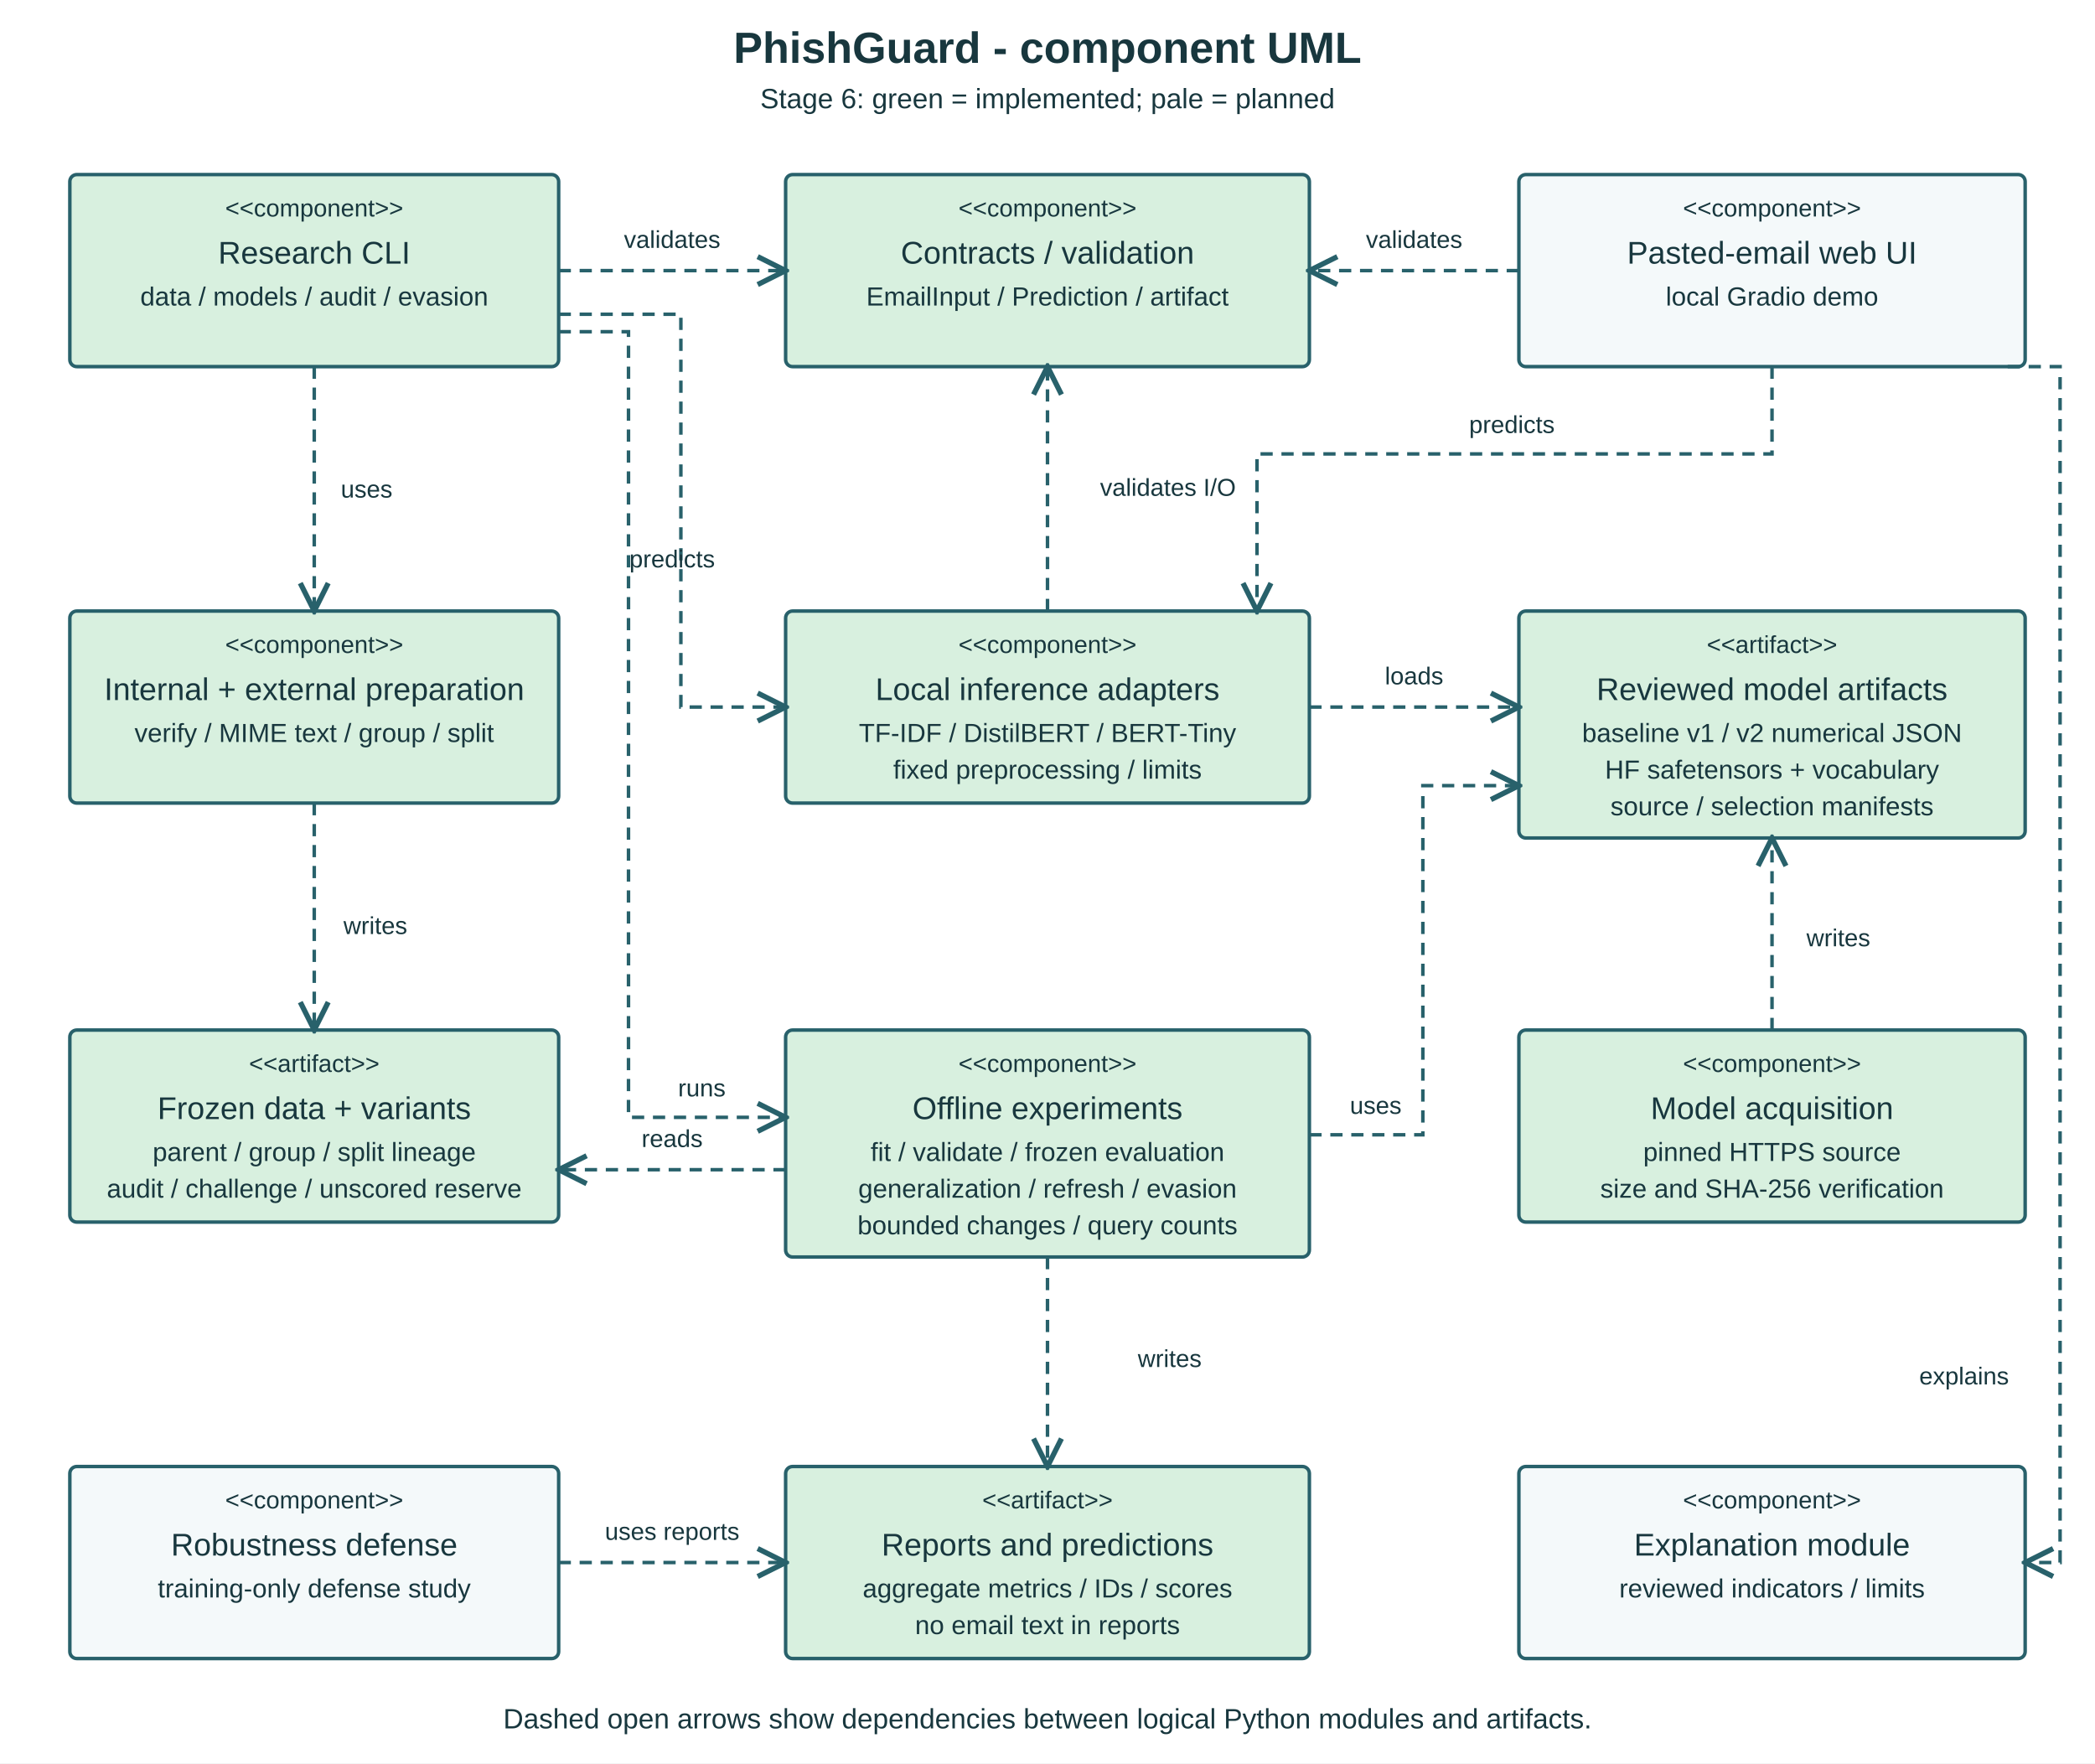
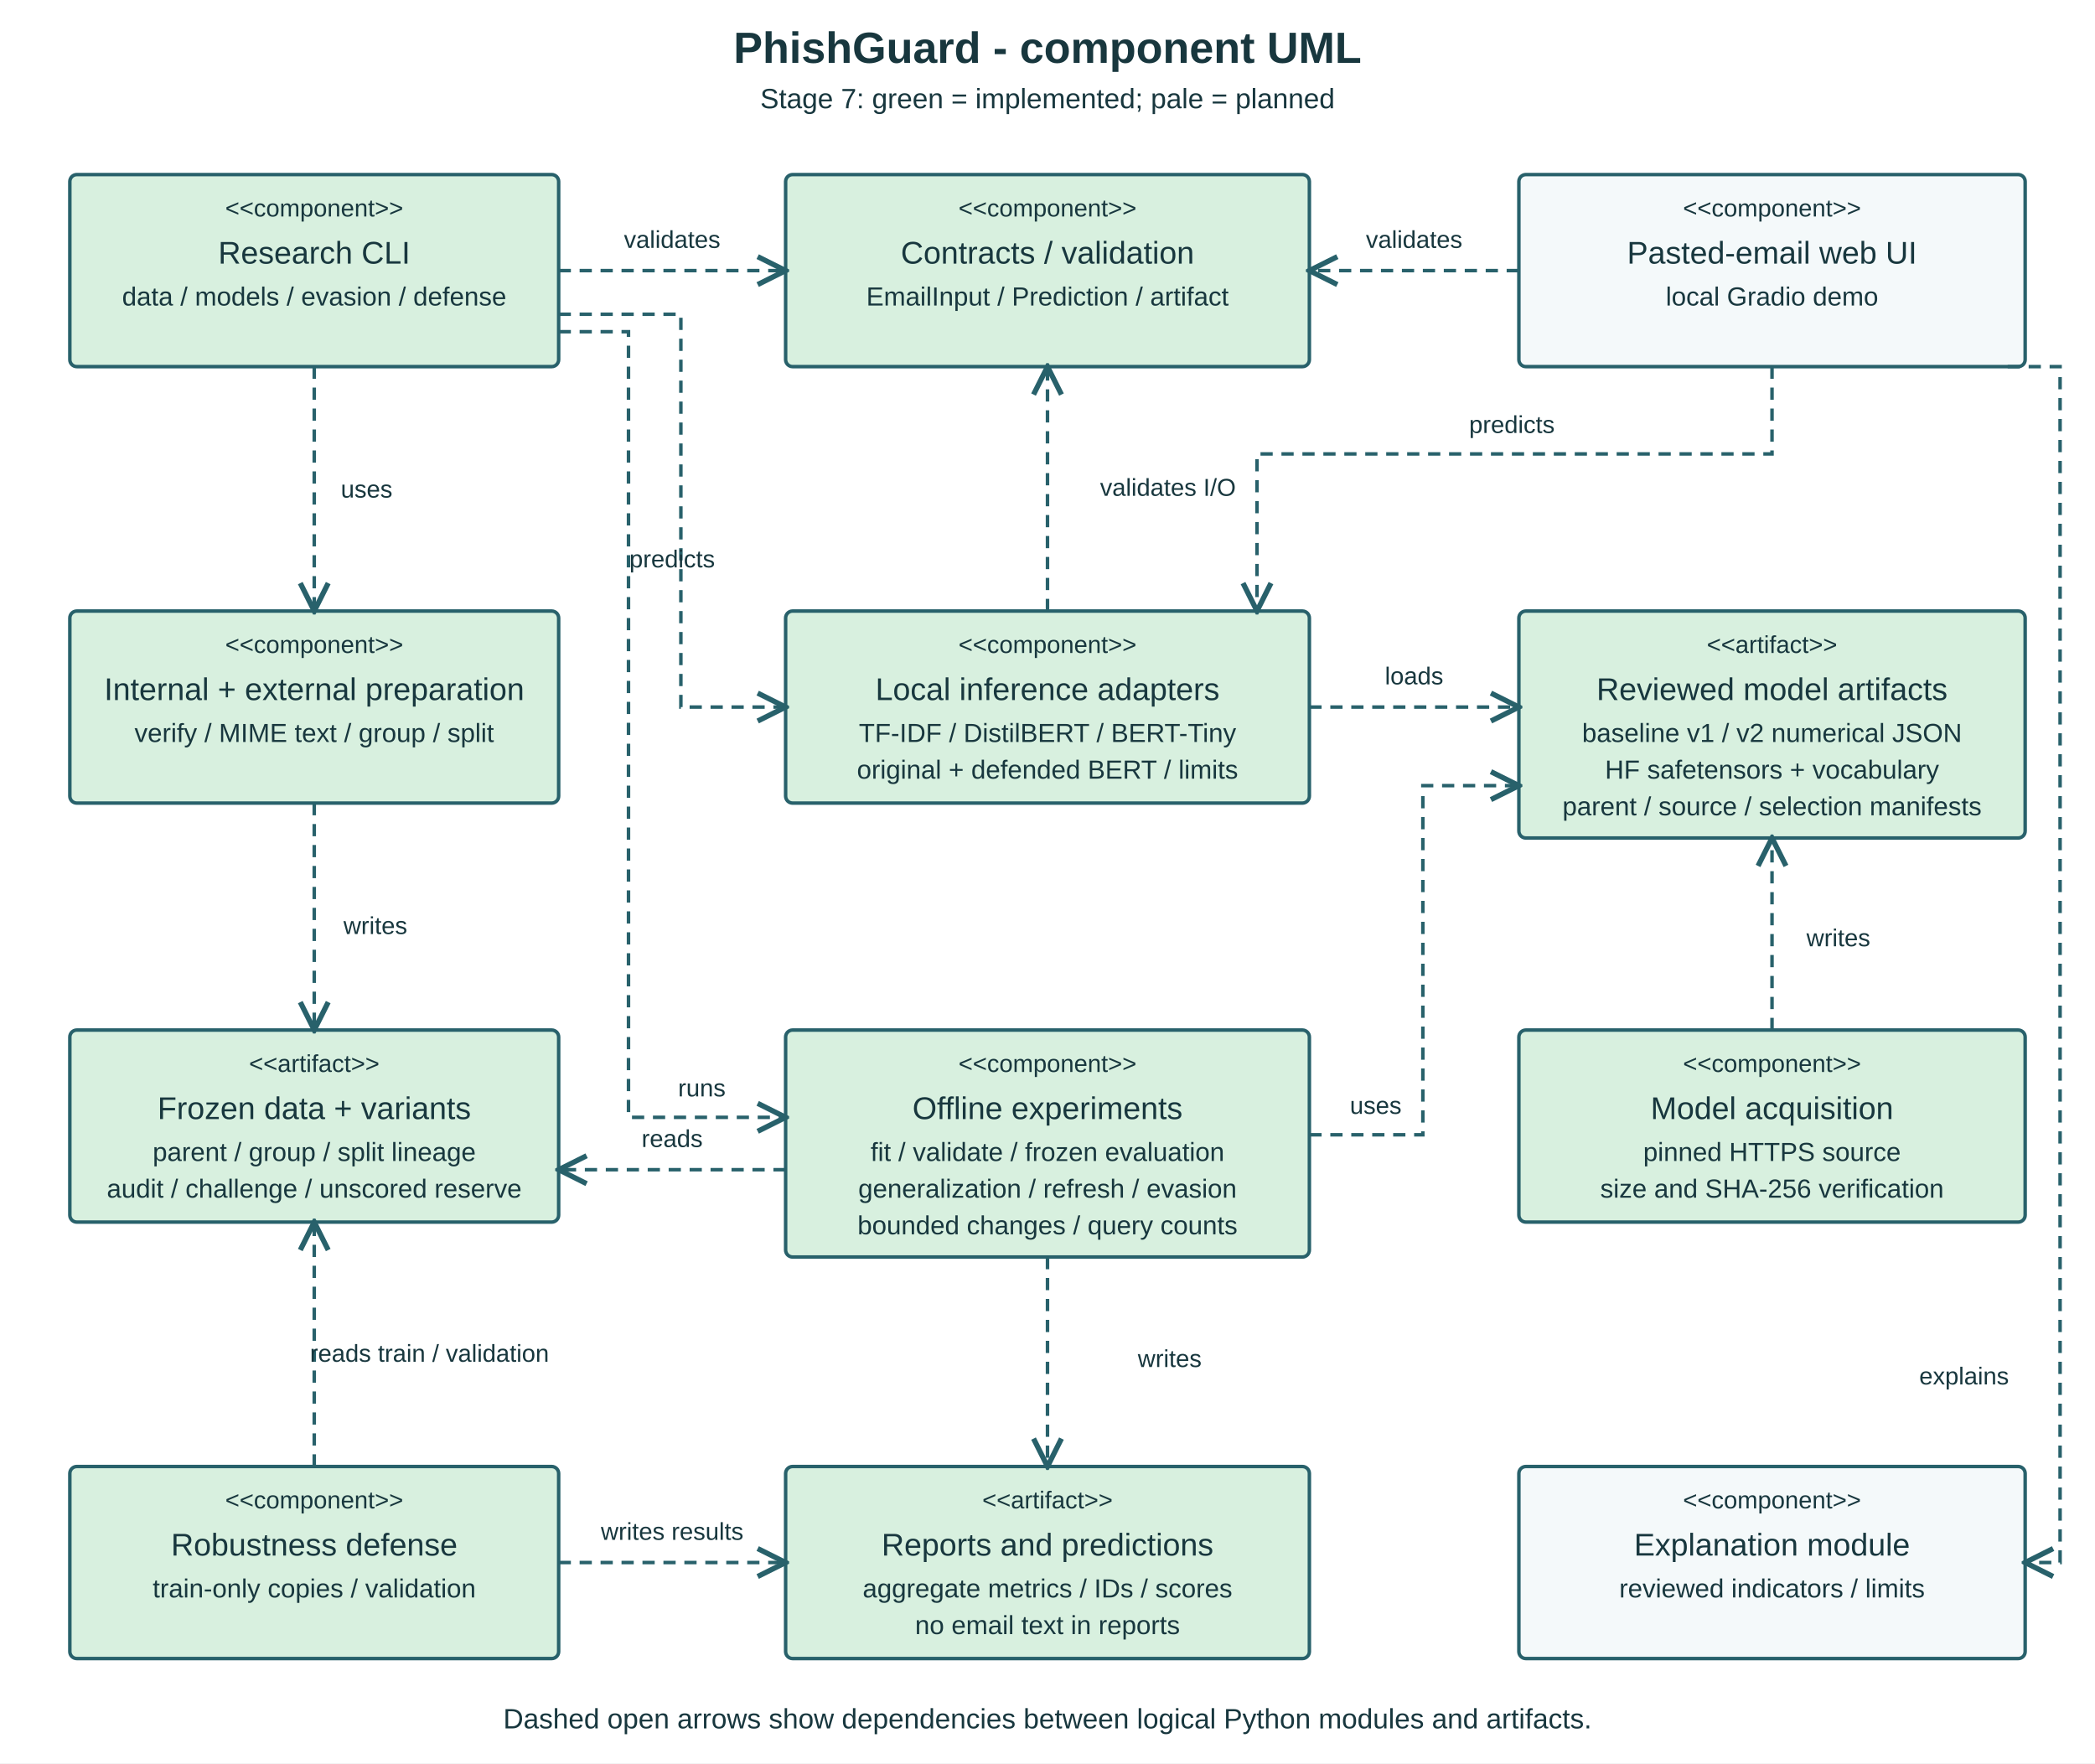
<svg xmlns="http://www.w3.org/2000/svg" width="1200" height="1010" viewBox="0 0 1200 1010">
  <defs>
    <marker id="open" markerWidth="10" markerHeight="10" refX="9" refY="5" orient="auto">
      <path d="M1 1 L9 5 L1 9" fill="none" stroke="#28616b" stroke-width="1.5" />
    </marker>
  </defs>
  <rect width="1200" height="1010" fill="white" />
  <g font-family="Arial,sans-serif" fill="#18373e">
    <text x="600" y="36" text-anchor="middle" font-size="25" font-weight="bold">PhishGuard - component UML</text>
-     <text x="600" y="62" text-anchor="middle" font-size="16">Stage 6: green = implemented; pale = planned</text>
+     <text x="600" y="62" text-anchor="middle" font-size="16">Stage 7: green = implemented; pale = planned</text>
    <rect x="40" y="100" width="280" height="110" rx="4" fill="#d8f0df" stroke="#28616b" stroke-width="2" />
    <text x="180.0" y="124" text-anchor="middle" font-size="14">&lt;&lt;component&gt;&gt;</text>
    <text x="180.0" y="151" text-anchor="middle" font-size="18">Research CLI</text>
-     <text x="180.0" y="175" text-anchor="middle" font-size="15">data / models / audit / evasion</text>
+     <text x="180.0" y="175" text-anchor="middle" font-size="15">data / models / evasion / defense</text>
    <rect x="450" y="100" width="300" height="110" rx="4" fill="#d8f0df" stroke="#28616b" stroke-width="2" />
    <text x="600.0" y="124" text-anchor="middle" font-size="14">&lt;&lt;component&gt;&gt;</text>
    <text x="600.0" y="151" text-anchor="middle" font-size="18">Contracts / validation</text>
    <text x="600.0" y="175" text-anchor="middle" font-size="15">EmailInput / Prediction / artifact</text>
    <rect x="870" y="100" width="290" height="110" rx="4" fill="#f4f9fa" stroke="#28616b" stroke-width="2" />
    <text x="1015.0" y="124" text-anchor="middle" font-size="14">&lt;&lt;component&gt;&gt;</text>
    <text x="1015.0" y="151" text-anchor="middle" font-size="18">Pasted-email web UI</text>
    <text x="1015.0" y="175" text-anchor="middle" font-size="15">local Gradio demo</text>
    <rect x="40" y="350" width="280" height="110" rx="4" fill="#d8f0df" stroke="#28616b" stroke-width="2" />
    <text x="180.0" y="374" text-anchor="middle" font-size="14">&lt;&lt;component&gt;&gt;</text>
    <text x="180.0" y="401" text-anchor="middle" font-size="18">Internal + external preparation</text>
    <text x="180.0" y="425" text-anchor="middle" font-size="15">verify / MIME text / group / split</text>
    <rect x="450" y="350" width="300" height="110" rx="4" fill="#d8f0df" stroke="#28616b" stroke-width="2" />
    <text x="600.0" y="374" text-anchor="middle" font-size="14">&lt;&lt;component&gt;&gt;</text>
    <text x="600.0" y="401" text-anchor="middle" font-size="18">Local inference adapters</text>
    <text x="600.0" y="425" text-anchor="middle" font-size="15">TF-IDF / DistilBERT / BERT-Tiny</text>
-     <text x="600.0" y="446" text-anchor="middle" font-size="15">fixed preprocessing / limits</text>
+     <text x="600.0" y="446" text-anchor="middle" font-size="15">original + defended BERT / limits</text>
    <rect x="870" y="350" width="290" height="130" rx="4" fill="#d8f0df" stroke="#28616b" stroke-width="2" />
    <text x="1015.0" y="374" text-anchor="middle" font-size="14">&lt;&lt;artifact&gt;&gt;</text>
    <text x="1015.0" y="401" text-anchor="middle" font-size="18">Reviewed model artifacts</text>
    <text x="1015.0" y="425" text-anchor="middle" font-size="15">baseline v1 / v2 numerical JSON</text>
    <text x="1015.0" y="446" text-anchor="middle" font-size="15">HF safetensors + vocabulary</text>
-     <text x="1015.0" y="467" text-anchor="middle" font-size="15">source / selection manifests</text>
+     <text x="1015.0" y="467" text-anchor="middle" font-size="15">parent / source / selection manifests</text>
    <rect x="40" y="590" width="280" height="110" rx="4" fill="#d8f0df" stroke="#28616b" stroke-width="2" />
    <text x="180.0" y="614" text-anchor="middle" font-size="14">&lt;&lt;artifact&gt;&gt;</text>
    <text x="180.0" y="641" text-anchor="middle" font-size="18">Frozen data + variants</text>
    <text x="180.0" y="665" text-anchor="middle" font-size="15">parent / group / split lineage</text>
    <text x="180.0" y="686" text-anchor="middle" font-size="15">audit / challenge / unscored reserve</text>
    <rect x="450" y="590" width="300" height="130" rx="4" fill="#d8f0df" stroke="#28616b" stroke-width="2" />
    <text x="600.0" y="614" text-anchor="middle" font-size="14">&lt;&lt;component&gt;&gt;</text>
    <text x="600.0" y="641" text-anchor="middle" font-size="18">Offline experiments</text>
    <text x="600.0" y="665" text-anchor="middle" font-size="15">fit / validate / frozen evaluation</text>
    <text x="600.0" y="686" text-anchor="middle" font-size="15">generalization / refresh / evasion</text>
    <text x="600.0" y="707" text-anchor="middle" font-size="15">bounded changes / query counts</text>
    <rect x="870" y="590" width="290" height="110" rx="4" fill="#d8f0df" stroke="#28616b" stroke-width="2" />
    <text x="1015.0" y="614" text-anchor="middle" font-size="14">&lt;&lt;component&gt;&gt;</text>
    <text x="1015.0" y="641" text-anchor="middle" font-size="18">Model acquisition</text>
    <text x="1015.0" y="665" text-anchor="middle" font-size="15">pinned HTTPS source</text>
    <text x="1015.0" y="686" text-anchor="middle" font-size="15">size and SHA-256 verification</text>
-     <rect x="40" y="840" width="280" height="110" rx="4" fill="#f4f9fa" stroke="#28616b" stroke-width="2" />
+     <rect x="40" y="840" width="280" height="110" rx="4" fill="#d8f0df" stroke="#28616b" stroke-width="2" />
    <text x="180.0" y="864" text-anchor="middle" font-size="14">&lt;&lt;component&gt;&gt;</text>
    <text x="180.0" y="891" text-anchor="middle" font-size="18">Robustness defense</text>
-     <text x="180.0" y="915" text-anchor="middle" font-size="15">training-only defense study</text>
+     <text x="180.0" y="915" text-anchor="middle" font-size="15">train-only copies / validation</text>
    <rect x="450" y="840" width="300" height="110" rx="4" fill="#d8f0df" stroke="#28616b" stroke-width="2" />
    <text x="600.0" y="864" text-anchor="middle" font-size="14">&lt;&lt;artifact&gt;&gt;</text>
    <text x="600.0" y="891" text-anchor="middle" font-size="18">Reports and predictions</text>
    <text x="600.0" y="915" text-anchor="middle" font-size="15">aggregate metrics / IDs / scores</text>
    <text x="600.0" y="936" text-anchor="middle" font-size="15">no email text in reports</text>
    <rect x="870" y="840" width="290" height="110" rx="4" fill="#f4f9fa" stroke="#28616b" stroke-width="2" />
    <text x="1015.0" y="864" text-anchor="middle" font-size="14">&lt;&lt;component&gt;&gt;</text>
    <text x="1015.0" y="891" text-anchor="middle" font-size="18">Explanation module</text>
    <text x="1015.0" y="915" text-anchor="middle" font-size="15">reviewed indicators / limits</text>
    <polyline points="320,155 450,155" fill="none" stroke="#28616b" stroke-width="2" stroke-dasharray="7 5" marker-end="url(#open)" />
    <text x="385" y="142" text-anchor="middle" font-size="14">validates</text>
    <polyline points="870,155 750,155" fill="none" stroke="#28616b" stroke-width="2" stroke-dasharray="7 5" marker-end="url(#open)" />
    <text x="810" y="142" text-anchor="middle" font-size="14">validates</text>
    <polyline points="600,350 600,210" fill="none" stroke="#28616b" stroke-width="2" stroke-dasharray="7 5" marker-end="url(#open)" />
    <text x="669" y="284" text-anchor="middle" font-size="14">validates I/O</text>
    <polyline points="320,180 390,180 390,405 450,405" fill="none" stroke="#28616b" stroke-width="2" stroke-dasharray="7 5" marker-end="url(#open)" />
    <text x="385" y="325" text-anchor="middle" font-size="14">predicts</text>
    <polyline points="180,210 180,350" fill="none" stroke="#28616b" stroke-width="2" stroke-dasharray="7 5" marker-end="url(#open)" />
    <text x="210" y="285" text-anchor="middle" font-size="14">uses</text>
    <polyline points="180,460 180,590" fill="none" stroke="#28616b" stroke-width="2" stroke-dasharray="7 5" marker-end="url(#open)" />
    <text x="215" y="535" text-anchor="middle" font-size="14">writes</text>
    <polyline points="320,190 360,190 360,640 450,640" fill="none" stroke="#28616b" stroke-width="2" stroke-dasharray="7 5" marker-end="url(#open)" />
    <text x="402" y="628" text-anchor="middle" font-size="14">runs</text>
    <polyline points="450,670 320,670" fill="none" stroke="#28616b" stroke-width="2" stroke-dasharray="7 5" marker-end="url(#open)" />
    <text x="385" y="657" text-anchor="middle" font-size="14">reads</text>
    <polyline points="600,720 600,840" fill="none" stroke="#28616b" stroke-width="2" stroke-dasharray="7 5" marker-end="url(#open)" />
    <text x="670" y="783" text-anchor="middle" font-size="14">writes</text>
    <polyline points="750,405 870,405" fill="none" stroke="#28616b" stroke-width="2" stroke-dasharray="7 5" marker-end="url(#open)" />
    <text x="810" y="392" text-anchor="middle" font-size="14">loads</text>
    <polyline points="1015,590 1015,480" fill="none" stroke="#28616b" stroke-width="2" stroke-dasharray="7 5" marker-end="url(#open)" />
    <text x="1053" y="542" text-anchor="middle" font-size="14">writes</text>
    <polyline points="750,650 815,650 815,450 870,450" fill="none" stroke="#28616b" stroke-width="2" stroke-dasharray="7 5" marker-end="url(#open)" />
    <text x="788" y="638" text-anchor="middle" font-size="14">uses</text>
    <polyline points="1015,210 1015,260 720,260 720,350" fill="none" stroke="#28616b" stroke-width="2" stroke-dasharray="7 5" marker-end="url(#open)" />
    <text x="866" y="248" text-anchor="middle" font-size="14">predicts</text>
    <polyline points="1150,210 1180,210 1180,895 1160,895" fill="none" stroke="#28616b" stroke-width="2" stroke-dasharray="7 5" marker-end="url(#open)" />
    <text x="1125" y="793" text-anchor="middle" font-size="14">explains</text>
    <polyline points="320,895 450,895" fill="none" stroke="#28616b" stroke-width="2" stroke-dasharray="7 5" marker-end="url(#open)" />
-     <text x="385" y="882" text-anchor="middle" font-size="14">uses reports</text>
+     <text x="385" y="882" text-anchor="middle" font-size="14">writes results</text>
+     <polyline points="180,840 180,700" fill="none" stroke="#28616b" stroke-width="2" stroke-dasharray="7 5" marker-end="url(#open)" />
+     <text x="246" y="780" text-anchor="middle" font-size="14">reads train / validation</text>
    <text x="600" y="990" text-anchor="middle" font-size="16">Dashed open arrows show dependencies between logical Python modules and artifacts.</text>
  </g>
</svg>
